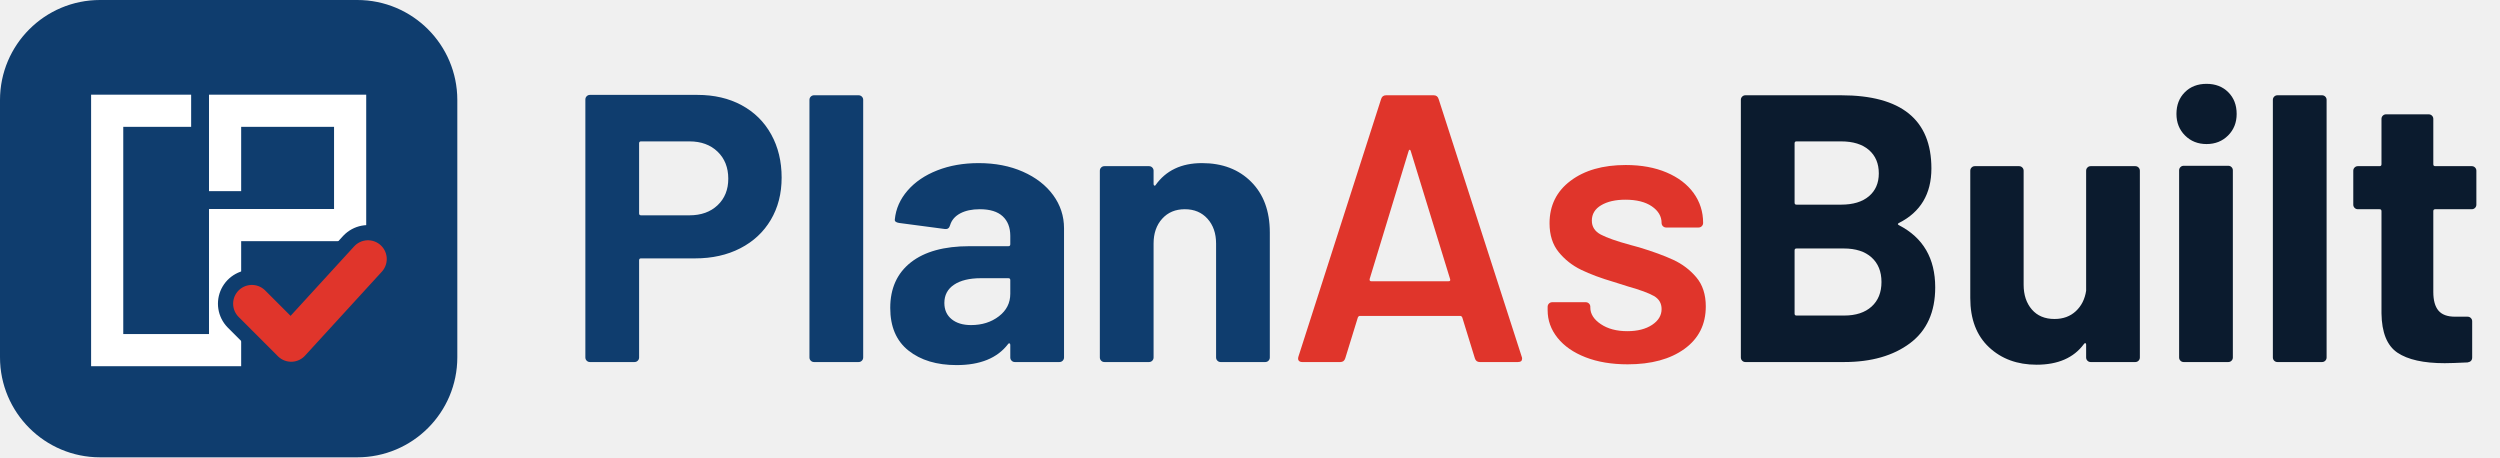
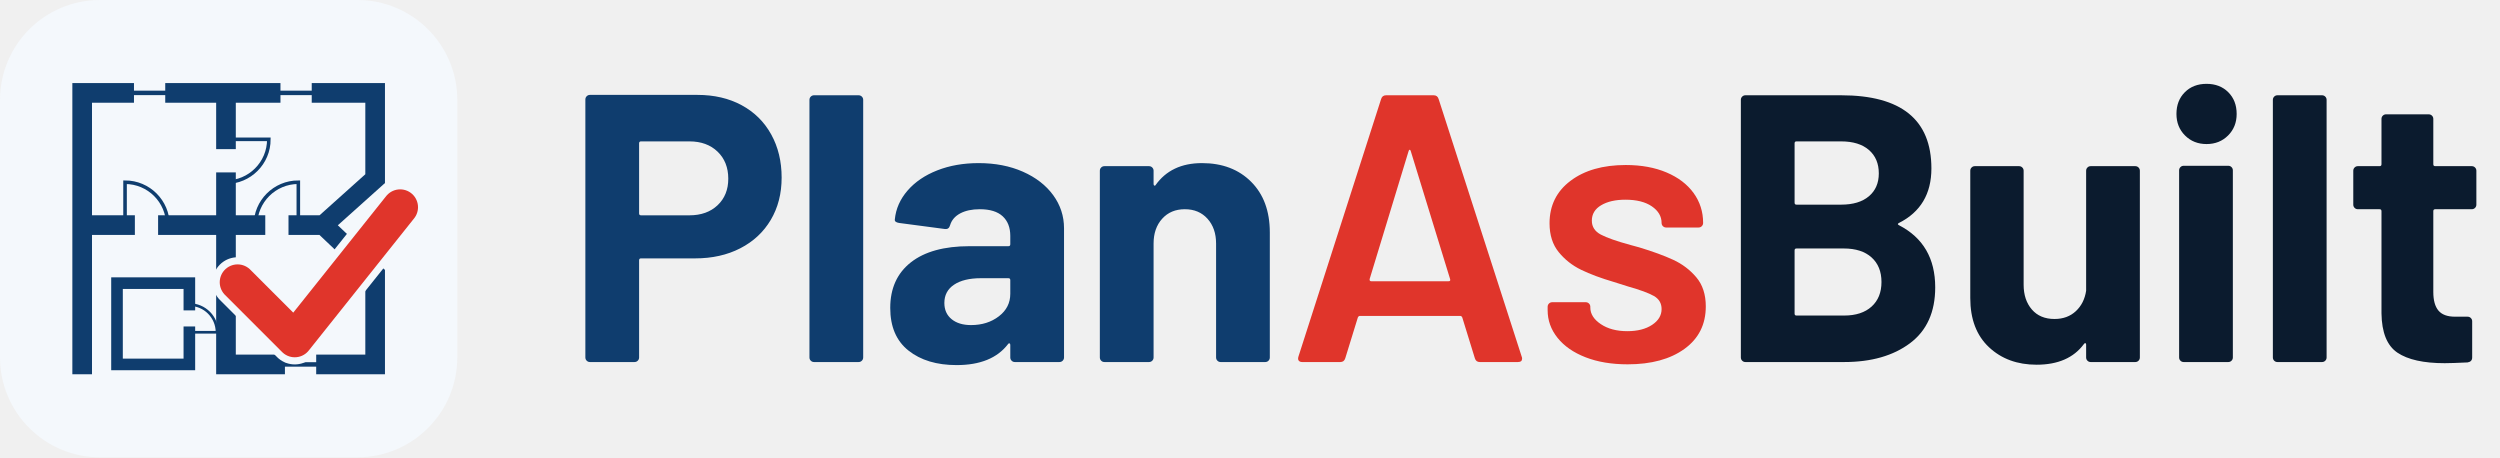
<svg xmlns="http://www.w3.org/2000/svg" viewBox="0 0 656 120">
  <svg width="120" height="120" viewBox="0 0 512 512">
-     <rect width="512" height="512" rx="112" fill="#0F3D6E" />
-     <path d="M196 124H120V392H252V252H392V124H262M252 124V196" fill="none" stroke="#fff" stroke-width="36" stroke-linecap="square" stroke-linejoin="miter" />
-     <path d="M282 340L326 384L412 290" fill="none" stroke="#0F3D6E" stroke-width="76" stroke-linecap="round" stroke-linejoin="round" />
-     <path d="M282 340L326 384L412 290" fill="none" stroke="#E0352B" stroke-width="42" stroke-linecap="round" stroke-linejoin="round" />
+     <rect width="512" height="512" rx="112" fill="#F4F8FC" />
+     <path d="M92 408V104H139M196 104H303M360 104H420V200L362 252L420 307V408H365M308 408H253M253 104V156M253 204V408M92 252H140M188 252H286M334 252H362" fill="none" stroke="#0F3D6E" stroke-width="22" stroke-linecap="square" stroke-linejoin="miter" />
+     <path d="M139 104H196M303 104H360M308 408H365" stroke="#0F3D6E" stroke-width="5" fill="none" />
+     <path d="M212 341V317H131V408H212V372" fill="none" stroke="#0F3D6E" stroke-width="13" stroke-linecap="square" />
+     <path d="M212 341A31 31 0 0 1 243 372H212" fill="none" stroke="#0F3D6E" stroke-width="3" />
+     <path d="M253 156H301A48 48 0 0 1 253 204M140 252V204A48 48 0 0 1 188 252M334 252V204A48 48 0 0 0 286 252" fill="none" stroke="#0F3D6E" stroke-width="4" />
+     <path d="M266 316L330 380L448 232" fill="none" stroke="#F4F8FC" stroke-width="56" stroke-linecap="round" stroke-linejoin="round" />
+     <path d="M266 316L330 380L448 232" fill="none" stroke="#E0352B" stroke-width="40" stroke-linecap="round" stroke-linejoin="round" />
  </svg>
  <g transform="translate(148 95)">
    <path fill="#0F3D6E" d="M57.1 -48.4Q57.1 -42.1 54.25 -37.3Q51.4 -32.5 46.25 -29.85Q41.1 -27.2 34.4 -27.2H20.2Q19.7 -27.2 19.7 -26.7V-1.2Q19.7 -0.7 19.35 -0.35Q19.0 0.0 18.5 0.0H6.8Q6.3 0.0 5.95 -0.35Q5.6 -0.7 5.6 -1.2V-68.9Q5.6 -69.4 5.95 -69.75Q6.3 -70.1 6.8 -70.1H35.0Q41.6 -70.1 46.6 -67.4Q51.6 -64.7 54.35 -59.75Q57.1 -54.8 57.1 -48.4ZM43.1 -48.1Q43.1 -52.5 40.3 -55.2Q37.5 -57.9 32.9 -57.9H20.2Q19.7 -57.9 19.7 -57.4V-39.0Q19.7 -38.5 20.2 -38.5H32.9Q37.5 -38.5 40.3 -41.15Q43.1 -43.8 43.1 -48.1Z M64.4 -1.2V-68.8Q64.4 -69.3 64.75 -69.65Q65.1 -70.0 65.6 -70.0H77.3Q77.8 -70.0 78.15 -69.65Q78.5 -69.3 78.5 -68.8V-1.2Q78.5 -0.7 78.15 -0.35Q77.8 0.0 77.3 0.0H65.6Q65.1 0.0 64.75 -0.35Q64.4 -0.7 64.4 -1.2Z M131.2 -35.1V-1.2Q131.2 -0.7 130.85 -0.35Q130.5 0.0 130.0 0.0H118.3Q117.8 0.0 117.45 -0.35Q117.1 -0.7 117.1 -1.2V-4.5Q117.1 -4.8 116.9 -4.9Q116.7 -5.0 116.5 -4.7Q112.3 0.8 103 0.8Q95.2 0.8 90.4 -3Q85.6 -6.8 85.6 -14.2Q85.6 -21.9 91.0 -26.15Q96.4 -30.4 106.4 -30.4H116.6Q117.1 -30.4 117.1 -30.9V-33.1Q117.1 -36.4 115.1 -38.25Q113.1 -40.1 109.1 -40.1Q106 -40.1 103.95 -39.0Q101.9 -37.9 101.3 -35.9Q101 -34.8 100 -34.9L87.9 -36.5Q86.7 -36.7 86.8 -37.4Q87.2 -41.6 90.15 -45.0Q93.1 -48.4 97.95 -50.3Q102.8 -52.2 108.8 -52.2Q115.3 -52.2 120.4 -49.95Q125.5 -47.7 128.35 -43.8Q131.2 -39.9 131.2 -35.1ZM117.1 -17.9V-21.5Q117.1 -22.0 116.6 -22.0H109.4Q104.9 -22.0 102.35 -20.3Q99.8 -18.6 99.8 -15.5Q99.8 -12.8 101.7 -11.25Q103.6 -9.7 106.8 -9.7Q111.1 -9.7 114.1 -12.0Q117.1 -14.3 117.1 -17.9Z M185.2 -34.0V-1.2Q185.2 -0.7 184.85 -0.35Q184.5 0.0 184.0 0.0H172.3Q171.8 0.0 171.45 -0.35Q171.1 -0.7 171.1 -1.2V-31.1Q171.1 -35.1 168.85 -37.6Q166.6 -40.1 162.9 -40.1Q159.2 -40.1 156.95 -37.6Q154.7 -35.1 154.7 -31.1V-1.2Q154.7 -0.7 154.35 -0.35Q154.0 0.0 153.5 0.0H141.8Q141.3 0.0 140.95 -0.35Q140.6 -0.7 140.6 -1.2V-50.2Q140.6 -50.7 140.95 -51.05Q141.3 -51.4 141.8 -51.4H153.5Q154.0 -51.4 154.35 -51.05Q154.7 -50.7 154.7 -50.2V-46.7Q154.7 -46.4 154.9 -46.3Q155.1 -46.2 155.2 -46.4Q159.3 -52.2 167.4 -52.2Q175.4 -52.2 180.3 -47.3Q185.2 -42.4 185.2 -34.0Z" />
    <path fill="#E0352B" d="M239 -1.0 235.7 -11.7Q235.5 -12.1 235.2 -12.1H208.8Q208.5 -12.1 208.3 -11.7L205 -1.0Q204.7 0.0 203.7 0.0H193.7Q193.1 0.0 192.8 -0.35Q192.5 -0.7 192.7 -1.4L214.4 -69.0Q214.7 -70.0 215.7 -70.0H228.2Q229.2 -70.0 229.5 -69.0L251.3 -1.4Q251.4 -1.2 251.4 -0.9Q251.4 0.0 250.3 0.0H240.3Q239.3 0.0 239 -1.0ZM211.8 -21.2H232.1Q232.7 -21.2 232.5 -21.8L222.2 -55.3Q222.1 -55.7 221.9 -55.7Q221.7 -55.7 221.6 -55.3L211.4 -21.8Q211.3 -21.2 211.8 -21.2Z M258.1 -13.6V-14.5Q258.1 -15.0 258.45 -15.35Q258.8 -15.7 259.3 -15.7H268.1Q268.6 -15.7 268.95 -15.35Q269.3 -15.0 269.3 -14.5V-14.3Q269.3 -11.8 272.05 -9.95Q274.8 -8.1 279 -8.1Q283 -8.1 285.5 -9.75Q288 -11.4 288 -13.9Q288 -16.2 285.95 -17.35Q283.9 -18.5 279.3 -19.8L275.5 -21.0Q270.4 -22.5 266.9 -24.2Q263.4 -25.9 261.0 -28.85Q258.6 -31.8 258.6 -36.4Q258.6 -43.4 264.1 -47.55Q269.6 -51.7 278.6 -51.7Q284.7 -51.7 289.3 -49.75Q293.9 -47.8 296.4 -44.35Q298.9 -40.9 298.9 -36.5Q298.9 -36.0 298.55 -35.65Q298.2 -35.3 297.7 -35.3H289.2Q288.7 -35.3 288.35 -35.65Q288 -36.0 288 -36.5Q288 -39.1 285.45 -40.85Q282.9 -42.6 278.5 -42.6Q274.6 -42.6 272.15 -41.15Q269.7 -39.7 269.7 -37.1Q269.7 -34.7 272.05 -33.45Q274.4 -32.2 279.9 -30.7L282.1 -30.1Q287.4 -28.5 291.0 -26.85Q294.6 -25.2 297.1 -22.25Q299.6 -19.3 299.6 -14.6Q299.6 -7.5 294.0 -3.45Q288.4 0.6 279.1 0.6Q272.8 0.6 268.05 -1.25Q263.3 -3.1 260.7 -6.35Q258.1 -9.6 258.1 -13.6Z" />
    <path fill="#0B1B2E" d="M350.3 -35.9Q359.8 -31.0 359.8 -19.6Q359.8 -9.9 353.2 -4.95Q346.6 0.0 335.9 0.0H310Q309.5 0.0 309.15 -0.35Q308.8 -0.7 308.8 -1.2V-68.8Q308.8 -69.3 309.15 -69.65Q309.5 -70.0 310 -70.0H335.1Q358.8 -70.0 358.8 -50.8Q358.8 -40.8 350.3 -36.5Q349.7 -36.2 350.3 -35.9ZM322.9 -57.4V-41.8Q322.9 -41.3 323.4 -41.3H335.1Q339.8 -41.3 342.4 -43.5Q345 -45.7 345 -49.5Q345 -53.4 342.4 -55.65Q339.8 -57.9 335.1 -57.9H323.4Q322.9 -57.9 322.9 -57.4ZM345.7 -21.0Q345.7 -25.1 343.1 -27.45Q340.5 -29.8 335.8 -29.8H323.4Q322.9 -29.8 322.9 -29.3V-12.7Q322.9 -12.2 323.4 -12.2H335.9Q340.5 -12.2 343.1 -14.55Q345.7 -16.9 345.7 -21.0Z M400.6 -51.4H412.3Q412.8 -51.4 413.15 -51.05Q413.5 -50.7 413.5 -50.2V-1.2Q413.5 -0.7 413.15 -0.35Q412.8 0.0 412.3 0.0H400.6Q400.1 0.0 399.75 -0.35Q399.4 -0.7 399.4 -1.2V-4.6Q399.4 -4.9 399.2 -4.95Q399 -5.0 398.8 -4.7Q394.8 0.7 386.4 0.7Q378.8 0.7 373.9 -3.9Q369 -8.5 369 -16.8V-50.2Q369 -50.7 369.35 -51.05Q369.7 -51.4 370.2 -51.4H381.8Q382.3 -51.4 382.65 -51.05Q383 -50.7 383 -50.2V-20.3Q383 -16.3 385.15 -13.8Q387.3 -11.3 391.1 -11.3Q394.5 -11.3 396.7 -13.35Q398.9 -15.4 399.4 -18.7V-50.2Q399.4 -50.7 399.75 -51.05Q400.1 -51.4 400.6 -51.4Z M423.1 -65.1Q423.1 -68.6 425.3 -70.8Q427.5 -73.0 431 -73.0Q434.5 -73.0 436.7 -70.8Q438.9 -68.6 438.9 -65.1Q438.9 -61.7 436.65 -59.45Q434.4 -57.2 431 -57.2Q427.6 -57.2 425.35 -59.45Q423.1 -61.7 423.1 -65.1ZM423.8 -1.2V-50.3Q423.8 -50.8 424.15 -51.15Q424.5 -51.5 425 -51.5H436.7Q437.2 -51.5 437.55 -51.15Q437.9 -50.8 437.9 -50.3V-1.2Q437.9 -0.7 437.55 -0.35Q437.2 0.0 436.7 0.0H425Q424.5 0.0 424.15 -0.35Q423.8 -0.7 423.8 -1.2Z M448.4 -1.2V-68.8Q448.4 -69.3 448.75 -69.65Q449.1 -70.0 449.6 -70.0H461.3Q461.8 -70.0 462.15 -69.65Q462.5 -69.3 462.5 -68.8V-1.2Q462.5 -0.7 462.15 -0.35Q461.8 0.0 461.3 0.0H449.6Q449.1 0.0 448.75 -0.35Q448.4 -0.7 448.4 -1.2Z M500.6 -40.1H491.0Q490.5 -40.1 490.5 -39.6V-18.4Q490.5 -15.1 491.85 -13.5Q493.2 -11.9 496.2 -11.9H499.5Q500.0 -11.9 500.35 -11.55Q500.7 -11.2 500.7 -10.7V-1.2Q500.7 -0.1 499.5 0.1Q495.3 0.3 493.5 0.3Q485.2 0.3 481.1 -2.45Q477.0 -5.2 476.9 -12.8V-39.6Q476.9 -40.1 476.4 -40.1H470.7Q470.2 -40.1 469.85 -40.45Q469.5 -40.8 469.5 -41.3V-50.2Q469.5 -50.7 469.85 -51.05Q470.2 -51.4 470.7 -51.4H476.4Q476.9 -51.4 476.9 -51.9V-63.8Q476.9 -64.3 477.25 -64.65Q477.6 -65.0 478.1 -65.0H489.3Q489.8 -65.0 490.15 -64.65Q490.5 -64.3 490.5 -63.8V-51.9Q490.5 -51.4 491.0 -51.4H500.6Q501.1 -51.4 501.45 -51.05Q501.8 -50.7 501.8 -50.2V-41.3Q501.8 -40.8 501.45 -40.45Q501.1 -40.1 500.6 -40.1Z" />
  </g>
</svg>
